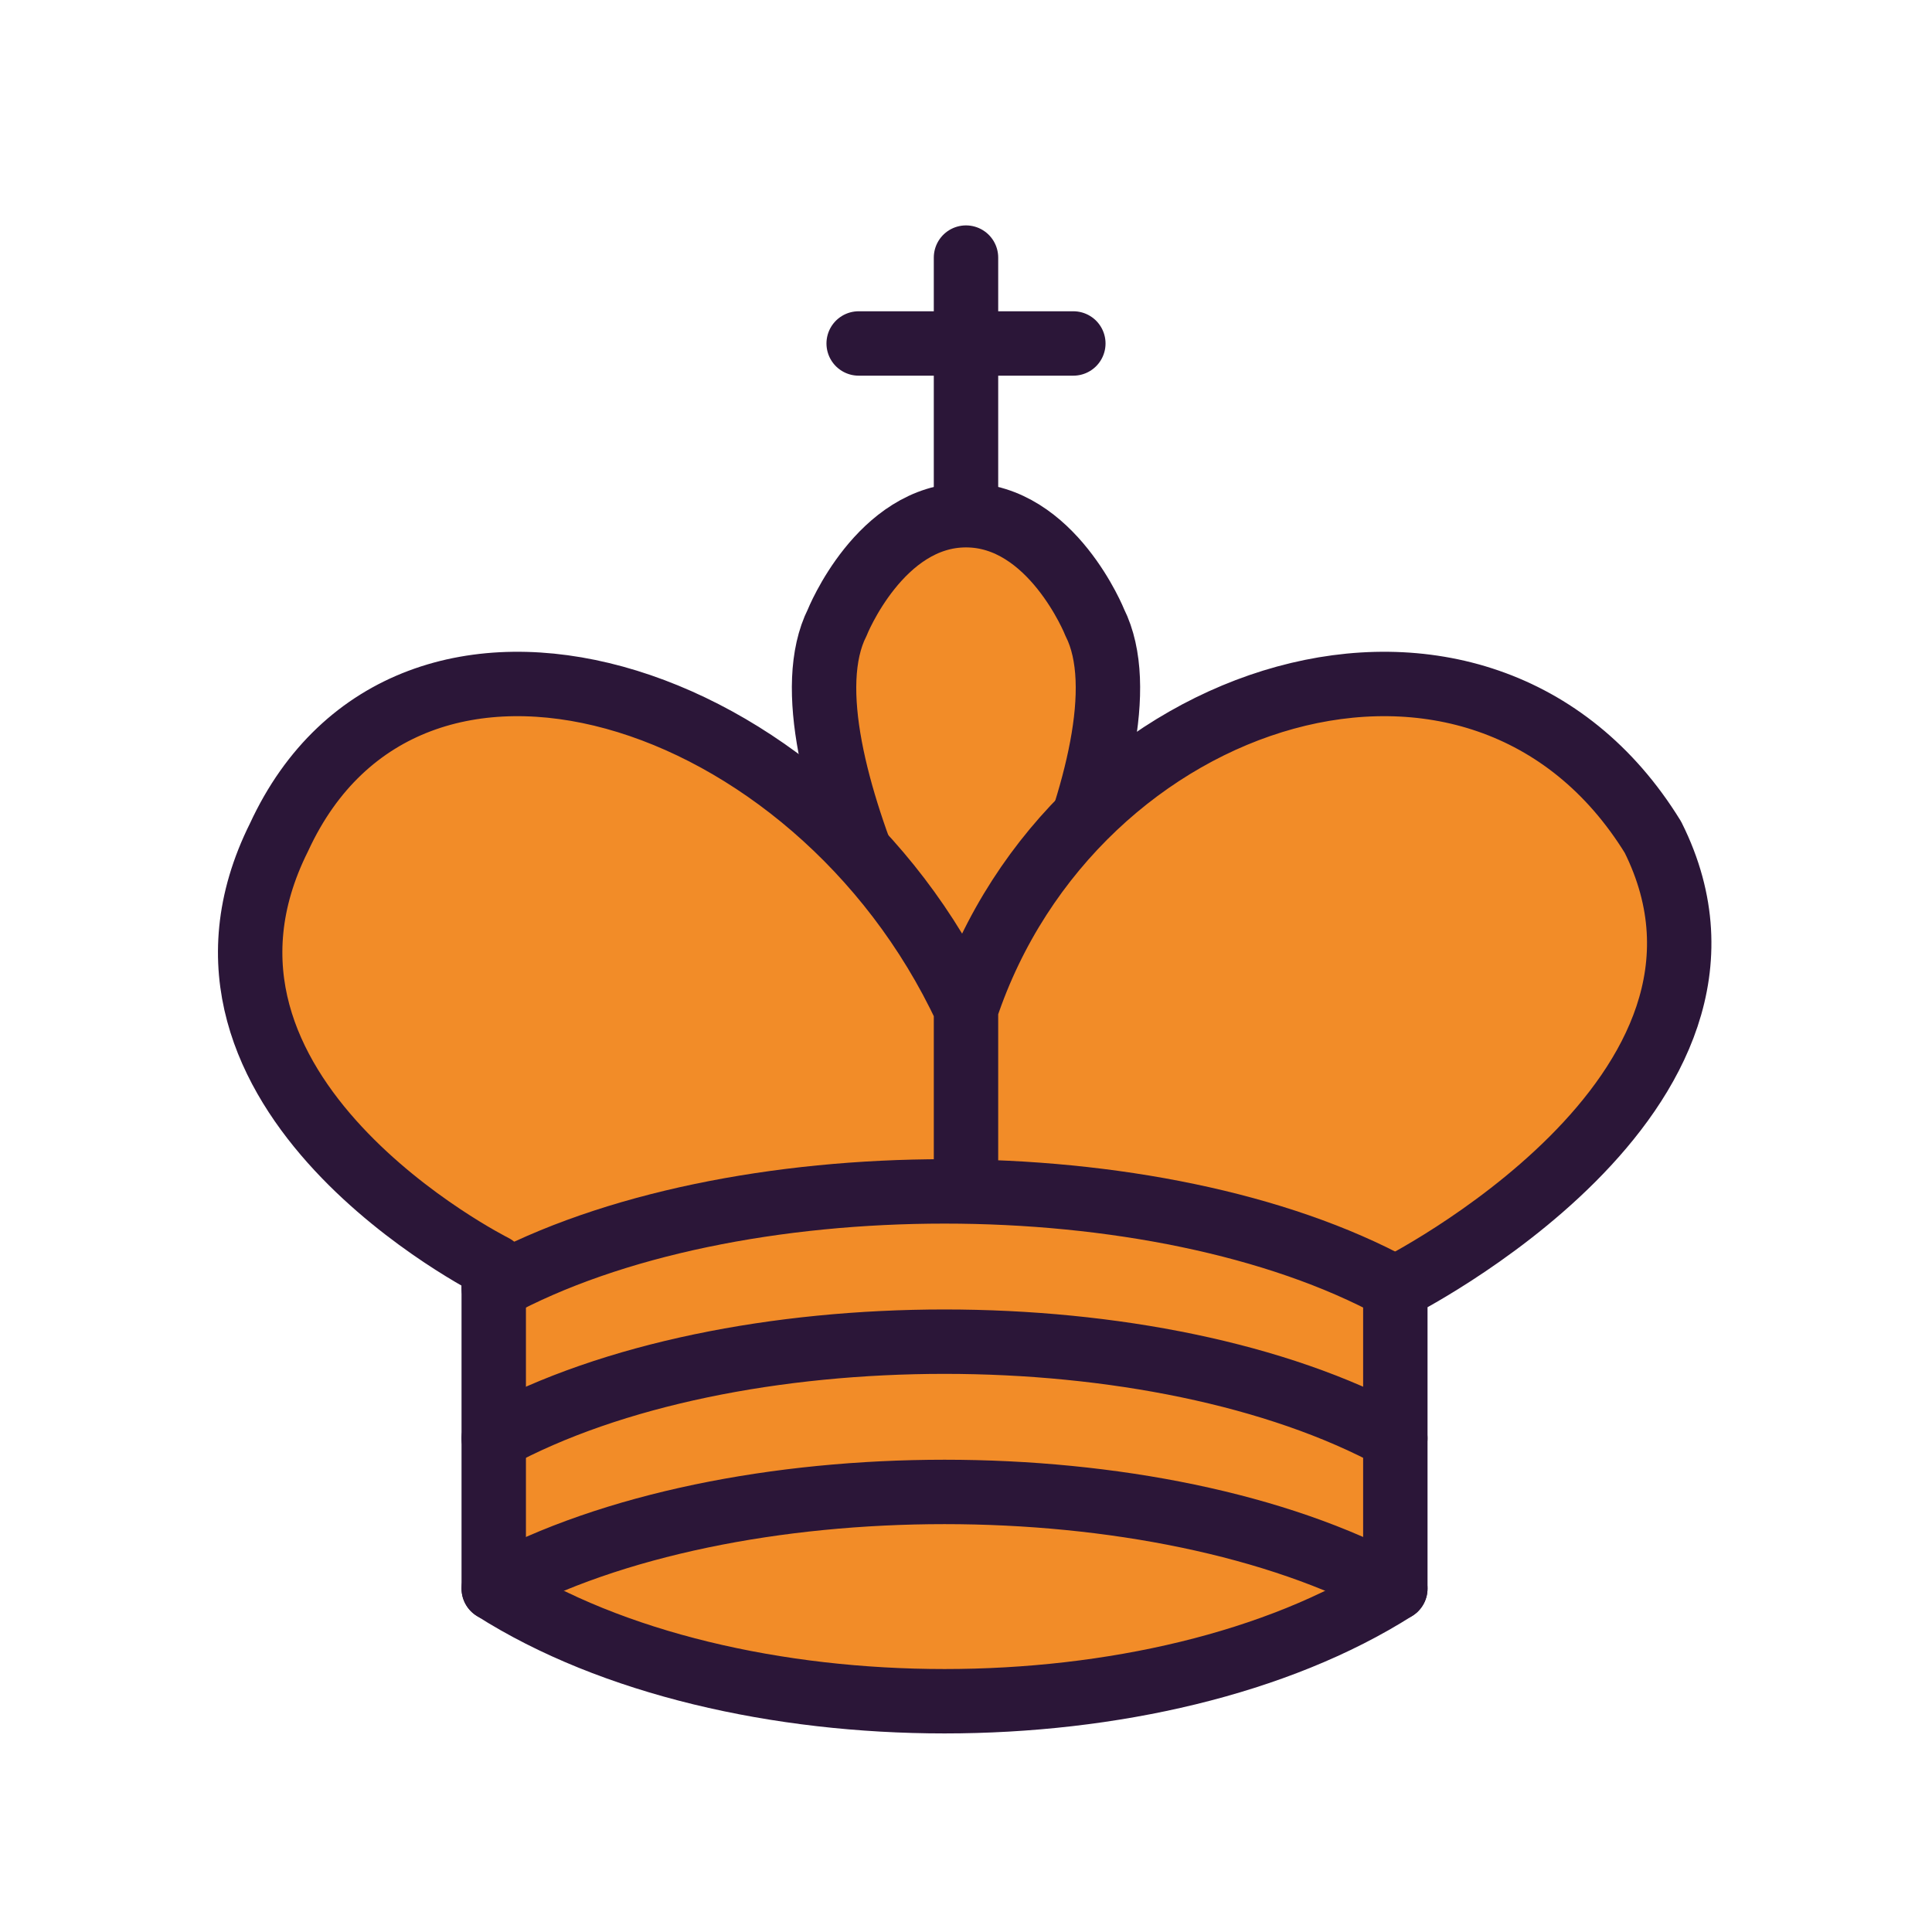
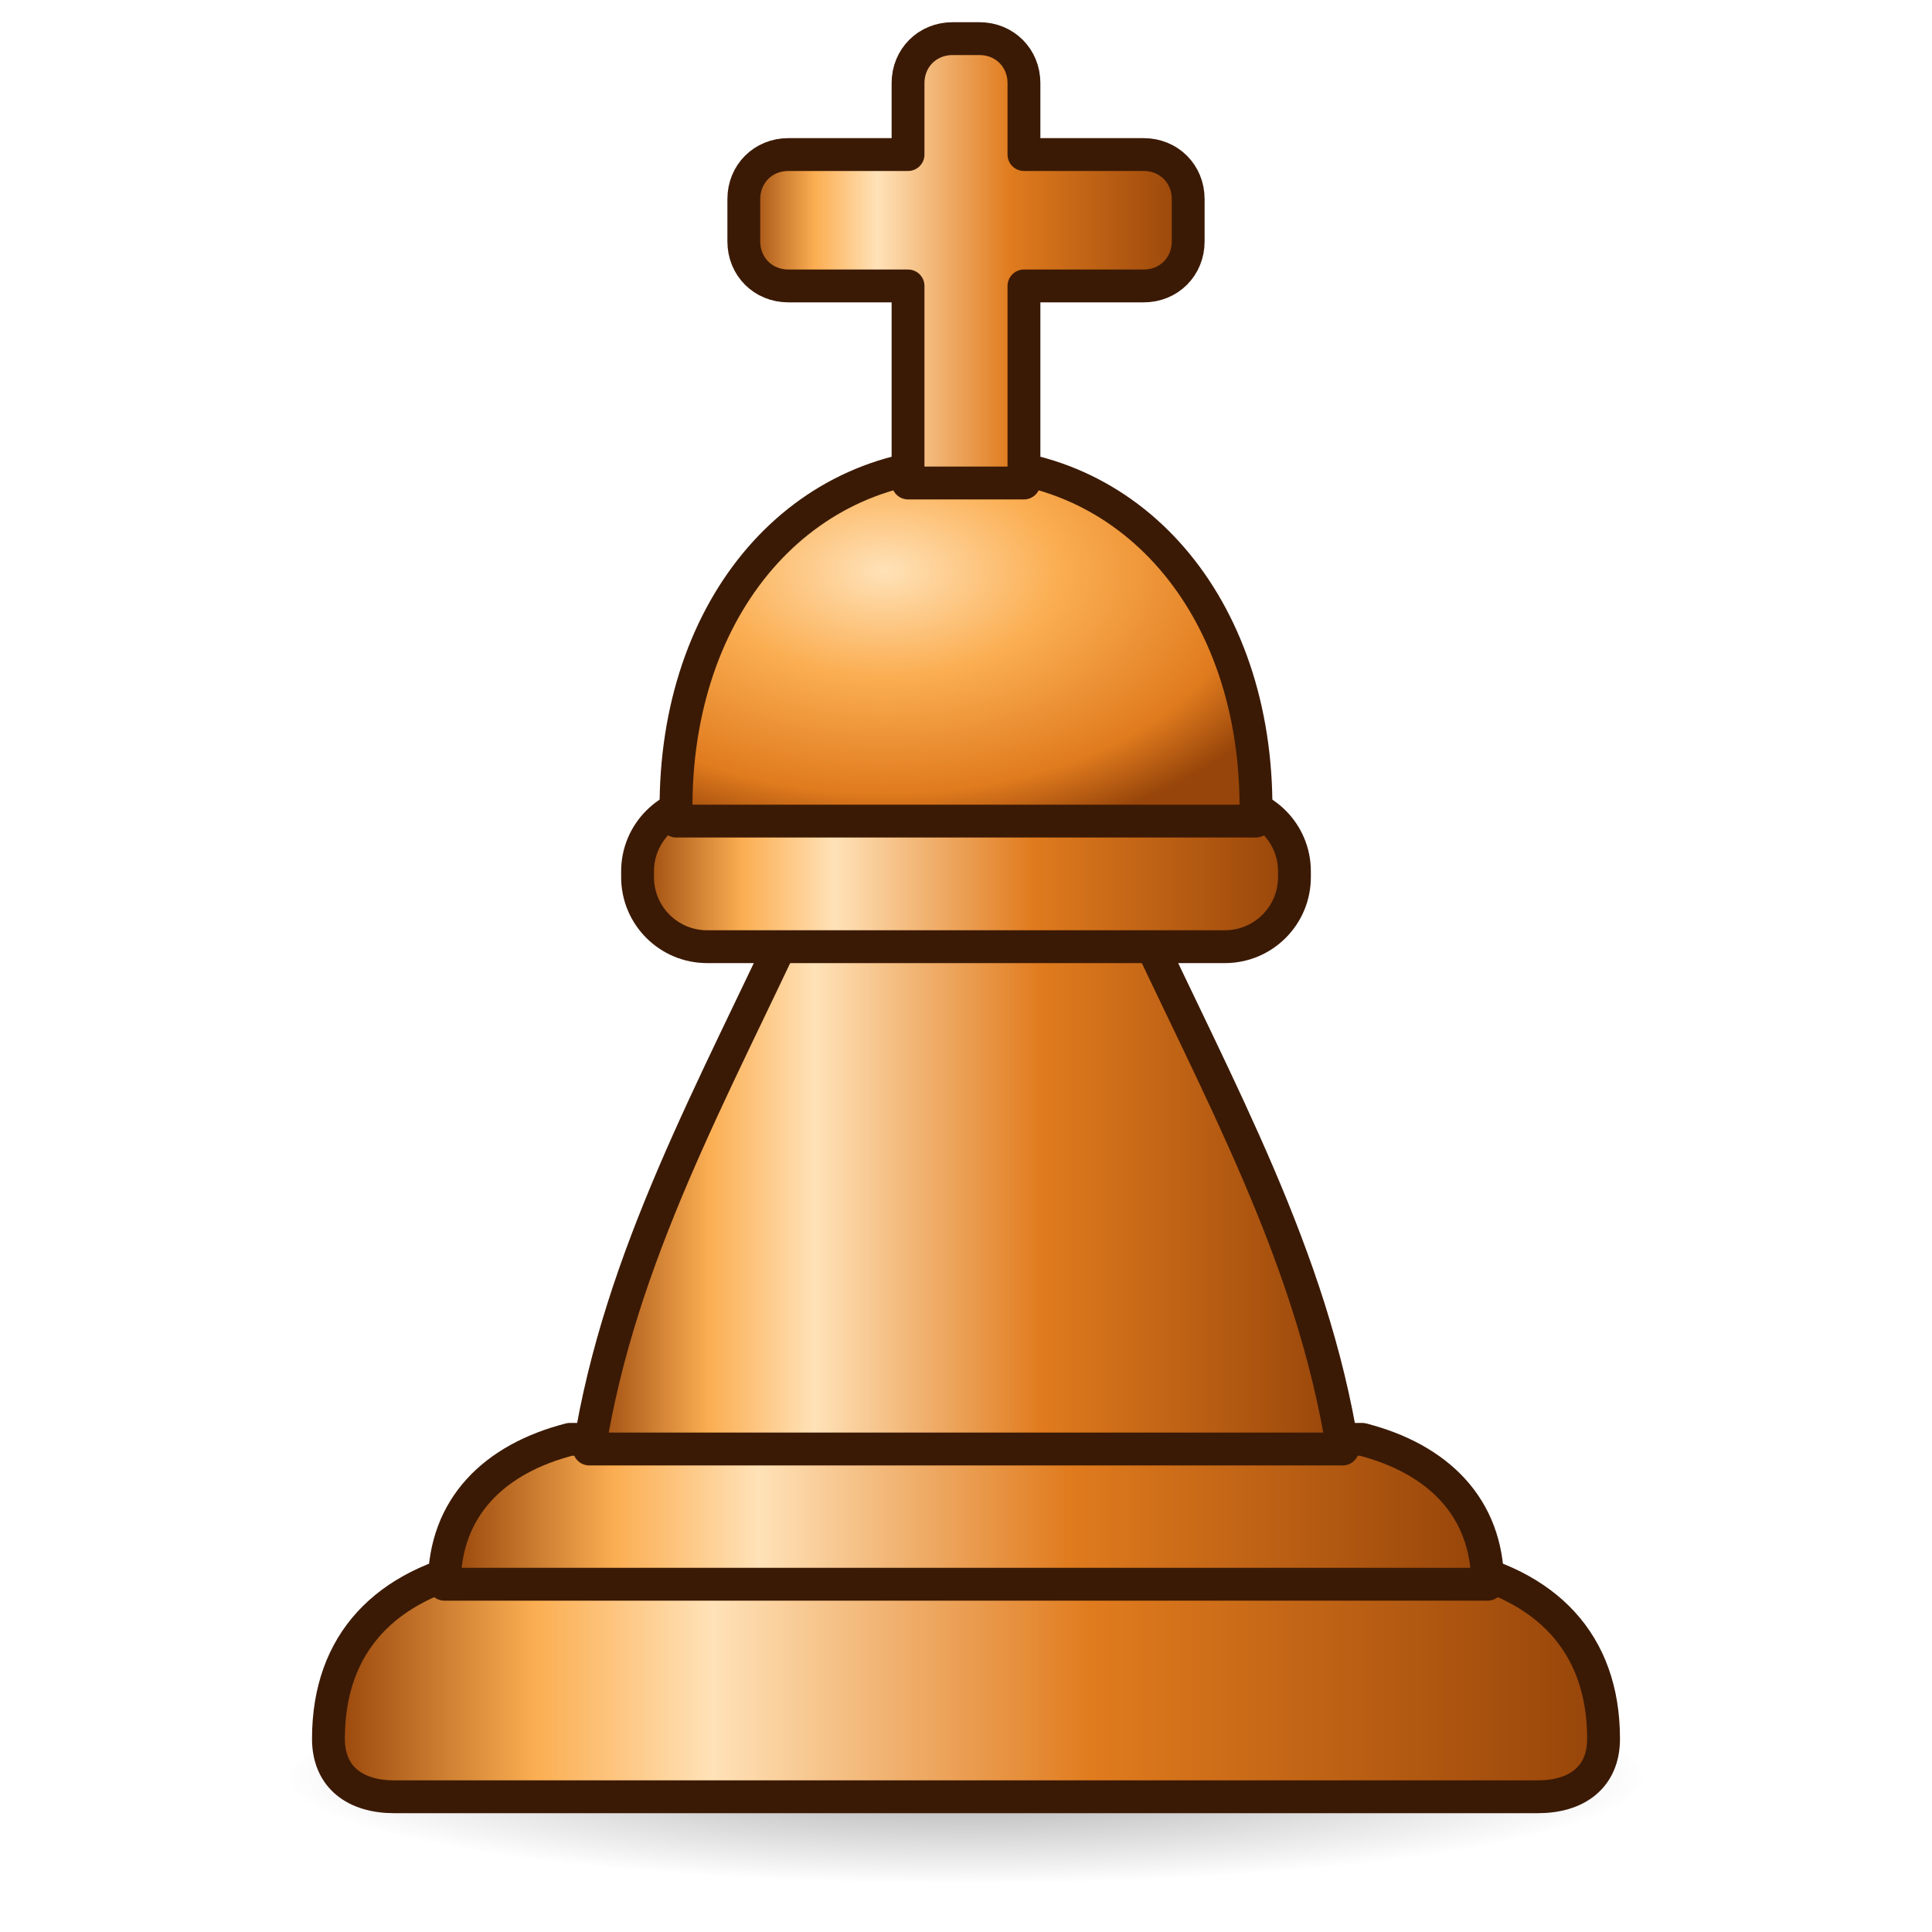
- <svg xmlns="http://www.w3.org/2000/svg" width="45" height="45">
-   <g fill="#2B1638">
-     <g fill="none" fill-rule="evenodd" stroke="#2B1638" stroke-width="1.5" stroke-linecap="round" stroke-linejoin="round">
-       <path d="M22.5 11.63V6M20 8h5" stroke-linejoin="miter" />
-       <path d="M22.5 25s4.5-7.5 3-10.5c0 0-1-2.5-3-2.5s-3 2.5-3 2.5c-1.5 3 3 10.5 3 10.5" fill="#F28C28" stroke-linecap="butt" stroke-linejoin="miter" />
-       <path d="M11.5 37c5.5 3.5 15.5 3.5 21 0v-7s9-4.5 6-10.5c-4-6.5-13.5-3.5-16 4V27v-3.5c-3.5-7.5-13-10.5-16-4-3 6 5 10 5 10V37z" fill="#F28C28" />
-       <path d="M11.5 30c5.5-3 15.5-3 21 0m-21 3.5c5.5-3 15.5-3 21 0m-21 3.5c5.5-3 15.5-3 21 0" />
-     </g>
+ <svg xmlns="http://www.w3.org/2000/svg" width="45" height="45" viewBox="0 0 100 100">
+   <defs>
+     <linearGradient id="zy" x1="0" y1="0" x2="1" y2="0">
+       <stop offset="0" stop-color="#97450A" />
+       <stop offset=".16" stop-color="#FBAE52" />
+       <stop offset=".3" stop-color="#FFE2B8" />
+       <stop offset=".6" stop-color="#E07B1E" />
+       <stop offset="1" stop-color="#97450A" />
+     </linearGradient>
+     <radialGradient id="ku" cx=".36" cy=".3" r=".78">
+       <stop offset="0" stop-color="#FFE2B8" />
+       <stop offset=".38" stop-color="#FBAE52" />
+       <stop offset=".8" stop-color="#E07B1E" />
+       <stop offset="1" stop-color="#97450A" />
+     </radialGradient>
+     <radialGradient id="sch" cx=".5" cy=".5" r=".5">
+       <stop offset="0" stop-color="#000" stop-opacity=".34" />
+       <stop offset="1" stop-color="#000" stop-opacity="0" />
+     </radialGradient>
+   </defs>
+   <ellipse cx="50" cy="92" rx="35" ry="5.5" fill="url(#sch)" />
+   <g fill="url(#zy)" stroke="#3B1A05" stroke-width="1.7" stroke-linejoin="round">
+     <path d="M17 90c0-5 3-8 8-9h50c5 1 8 4 8 9 0 2-1.4 3-3.4 3H20.4C18.4 93 17 92 17 90z" />
+   </g>
+   <g fill="url(#zy)" stroke="#3B1A05" stroke-width="1.7" stroke-linejoin="round">
+     <path d="M23 82c0-4 2.6-6.5 6.5-7.5h41c3.9 1 6.5 3.5 6.5 7.5z" />
+   </g>
+   <g fill="url(#zy)" stroke="#3B1A05" stroke-width="1.7" stroke-linejoin="round">
+     <path d="M30.5 75c1.6-10 6.4-18.5 10.8-28h17.4c4.4 9.5 9.2 18 10.8 28z" />
+   </g>
+   <g fill="url(#zy)" stroke="#3B1A05" stroke-width="1.7" stroke-linejoin="round">
+     <rect x="33" y="41.5" width="34" height="7.5" rx="3.6" />
+   </g>
+   <g fill="url(#ku)" stroke="#3B1A05" stroke-width="1.7" stroke-linejoin="round">
+     <path d="M35 42.5c-.3-10.8 6.2-18.5 15-18.5s15.3 7.7 15 18.5z" />
+   </g>
+   <g fill="url(#zy)" stroke="#3B1A05" stroke-width="1.7" stroke-linejoin="round">
+     <path d="M47 25V14.8h-6.2c-1.3 0-2.3-1-2.3-2.3v-2.2c0-1.3 1-2.3 2.3-2.3H47V4.3C47 3 48 2 49.3 2h1.4C52 2 53 3 53 4.3V8h6.2c1.3 0 2.3 1 2.3 2.3v2.2c0 1.3-1 2.3-2.3 2.3H53V25z" />
  </g>
</svg>
